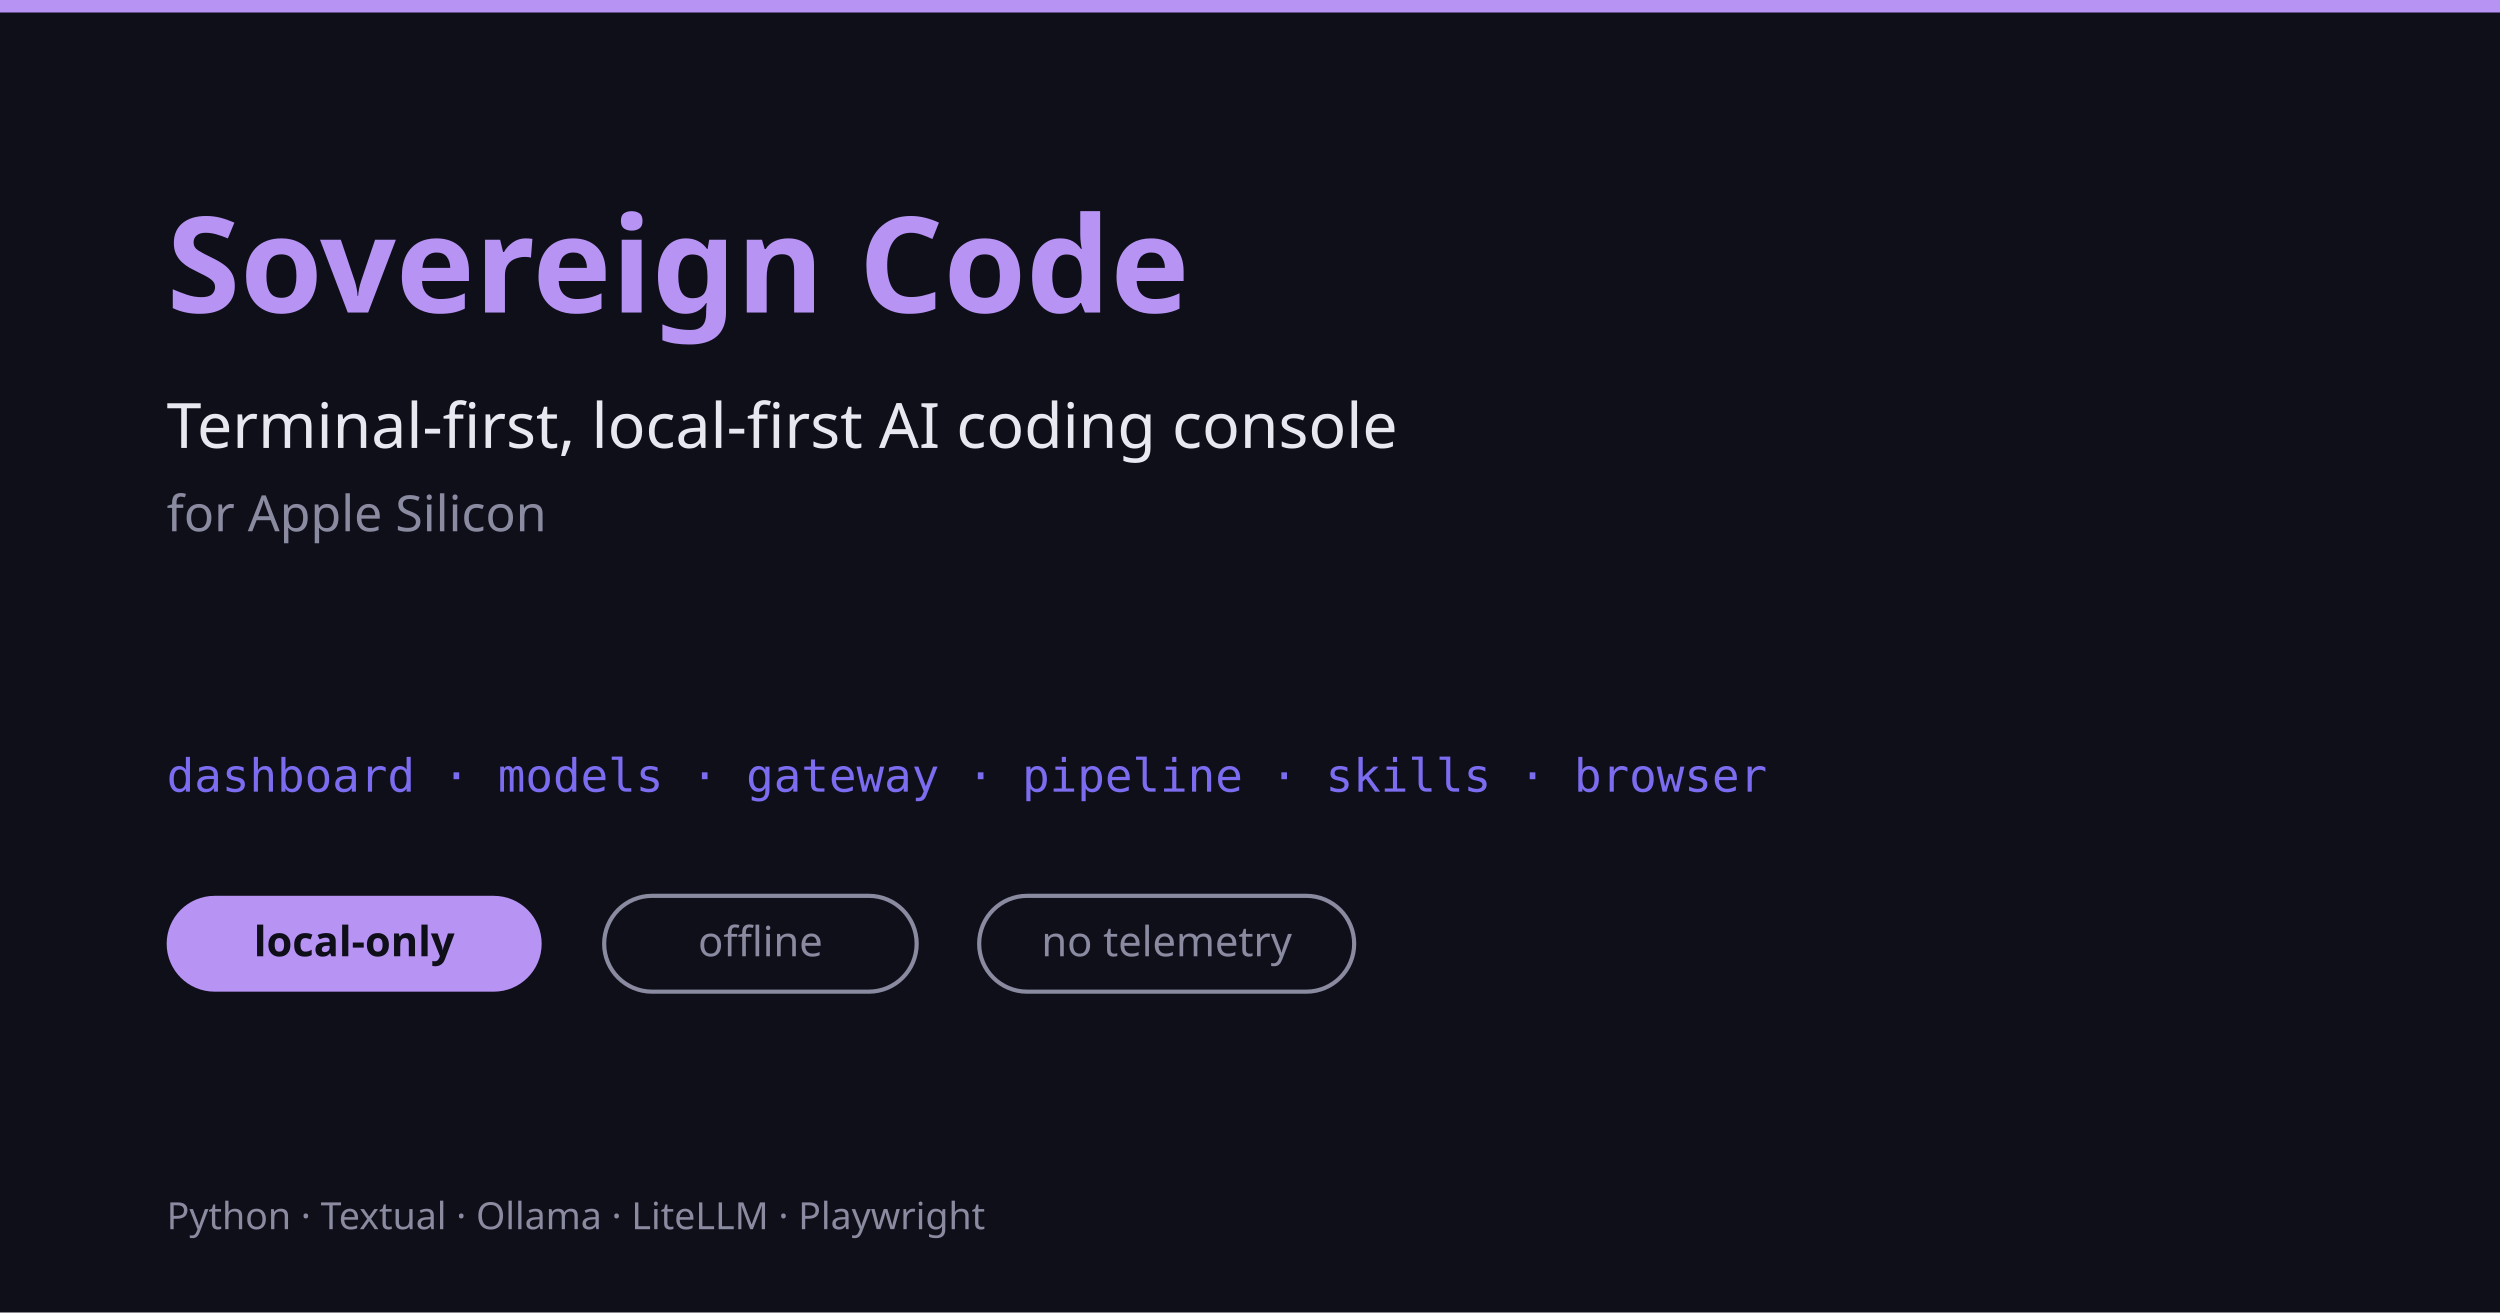
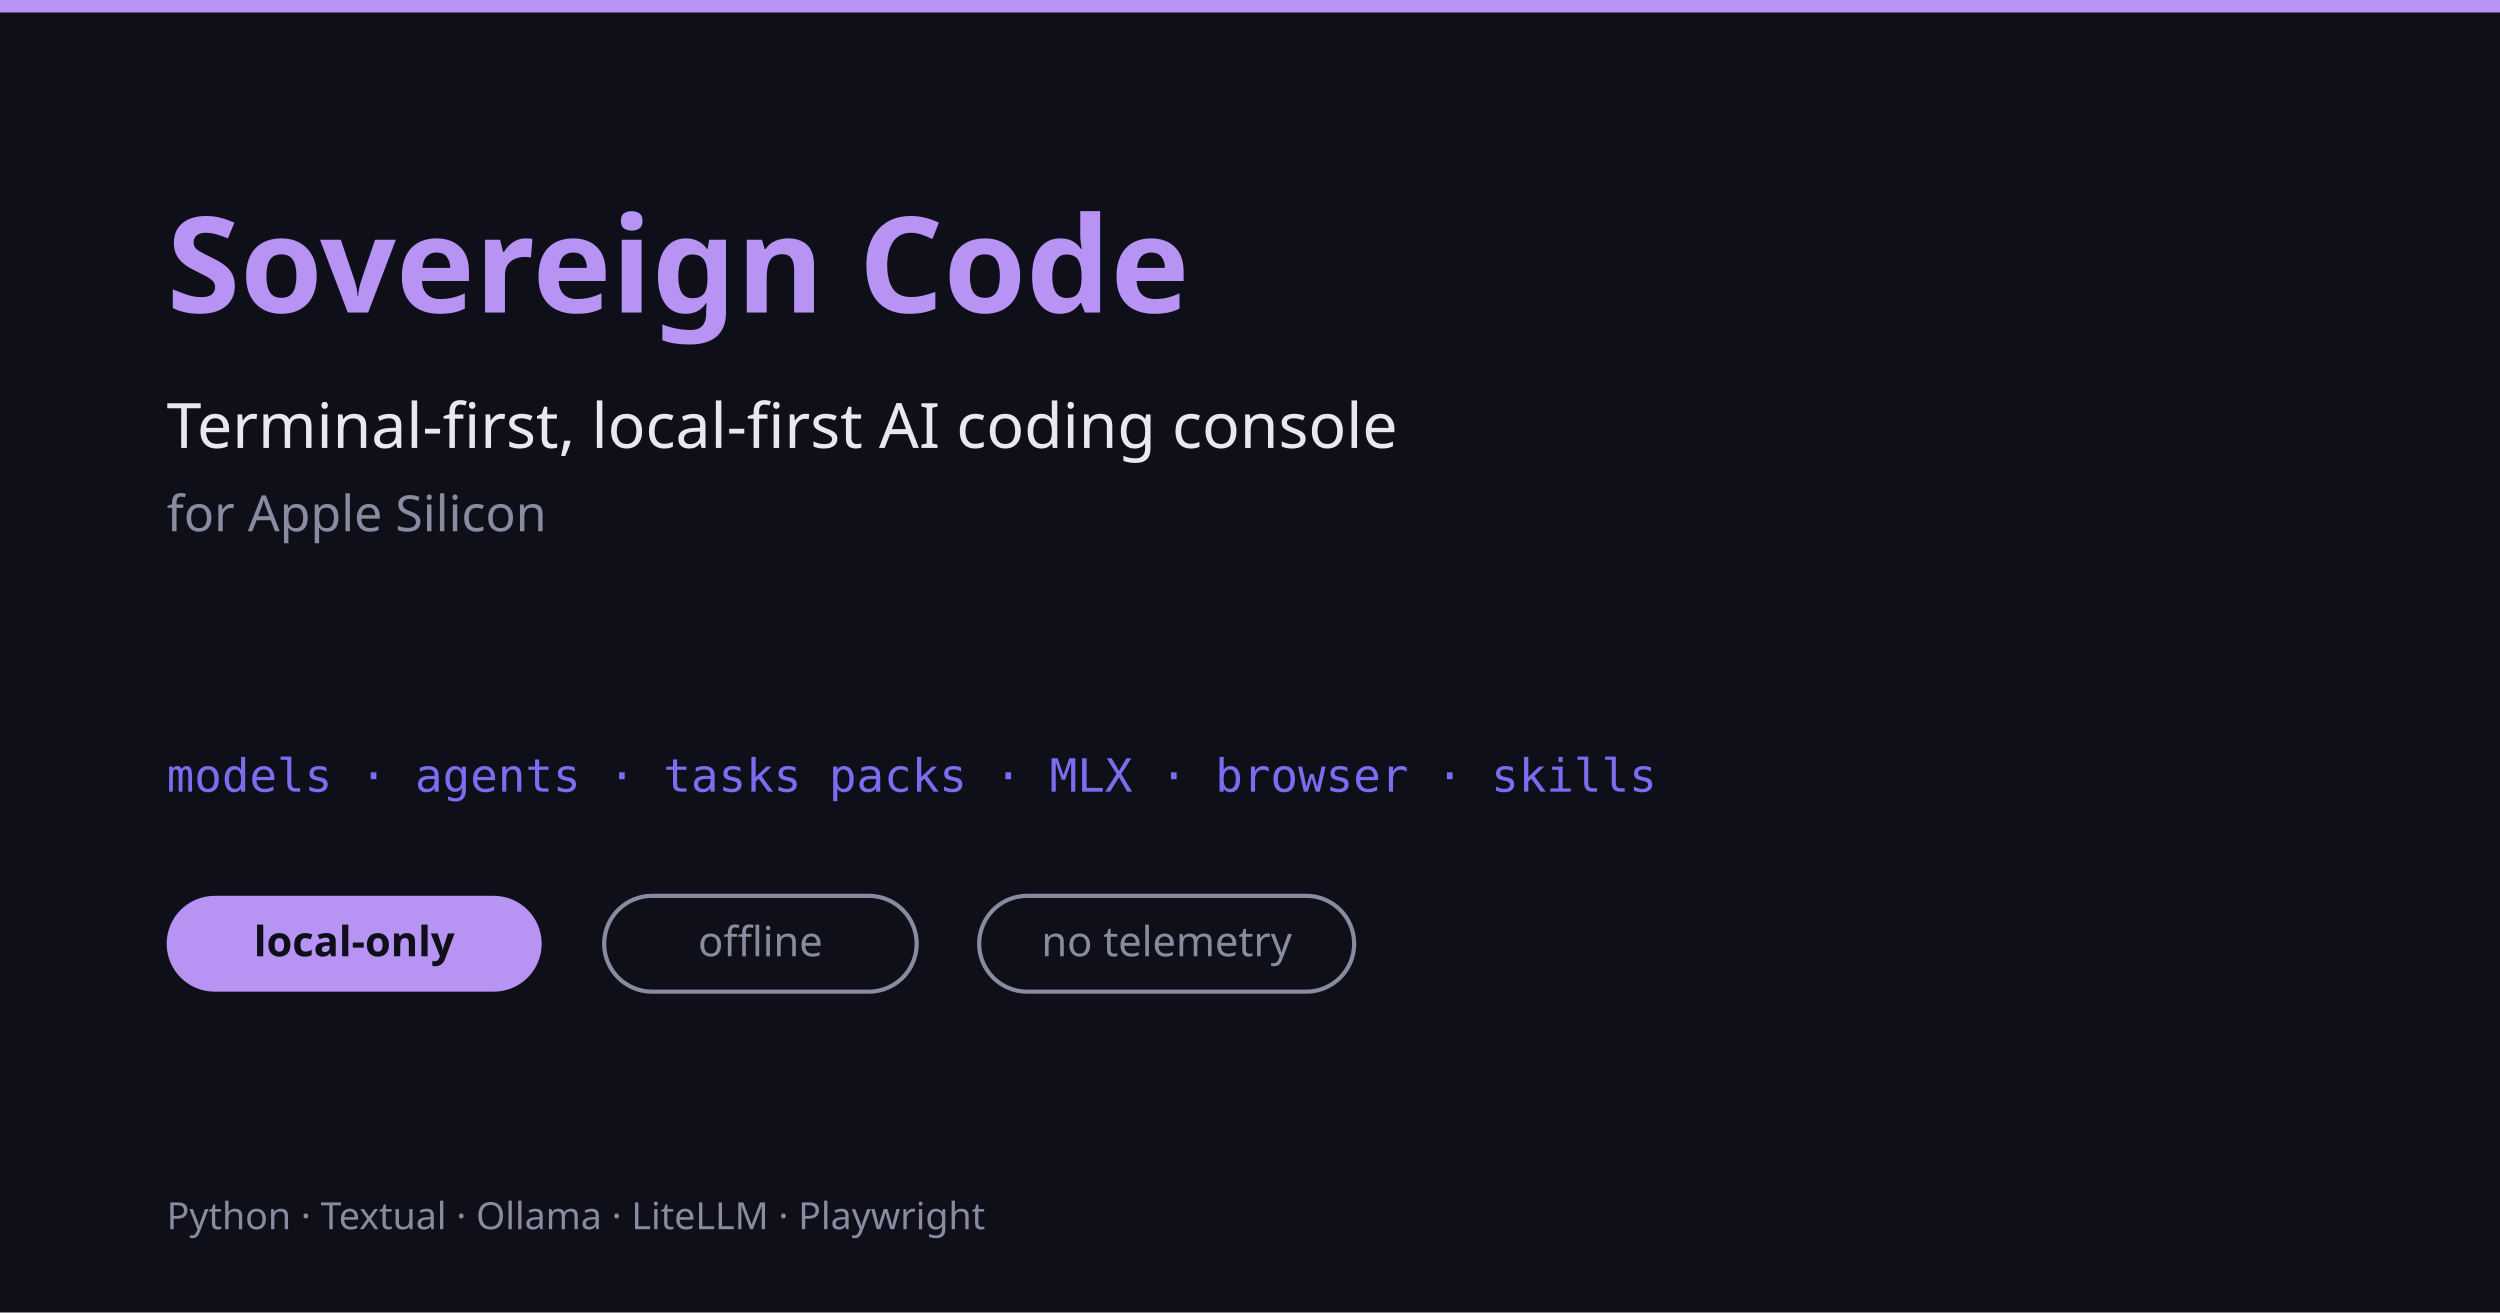
<svg xmlns="http://www.w3.org/2000/svg" width="1200" height="630" viewBox="0 0 1200 630">
  <rect width="1200" height="630" fill="#0f0f1a" />
  <rect x="0" y="0" width="1200" height="6" fill="#b794f4" />
  <text x="80" y="150" fill="#b794f4" font-size="64" font-family="sans-serif" font-weight="800">Sovereign Code</text>
  <text x="80" y="215" fill="#e8e8f0" font-size="30" font-family="sans-serif">Terminal-first, local-first AI coding console</text>
  <text x="80" y="255" fill="#8a8aa0" font-size="24" font-family="sans-serif">for Apple Silicon</text>
-   <text x="80" y="380" fill="#7c6cf0" font-size="22" font-family="monospace">dashboard · models · gateway · pipeline · skills · browser</text>
+   <text x="80" y="380" fill="#7c6cf0" font-size="22" font-family="monospace">models · agents · tasks packs · MLX · browser · skills</text>
  <rect x="80" y="430" width="180" height="46" rx="23" fill="#b794f4" />
  <text x="170" y="459" text-anchor="middle" fill="#0f0f1a" font-size="20" font-family="sans-serif" font-weight="700">local-only</text>
  <rect x="290" y="430" width="150" height="46" rx="23" fill="none" stroke="#8a8aa0" stroke-width="2" />
  <text x="365" y="459" text-anchor="middle" fill="#8a8aa0" font-size="20" font-family="sans-serif">offline</text>
  <rect x="470" y="430" width="180" height="46" rx="23" fill="none" stroke="#8a8aa0" stroke-width="2" />
  <text x="560" y="459" text-anchor="middle" fill="#8a8aa0" font-size="20" font-family="sans-serif">no telemetry</text>
  <text x="80" y="590" fill="#8a8aa0" font-size="18" font-family="sans-serif">Python · Textual · Ollama · LiteLLM · Playwright</text>
</svg>
